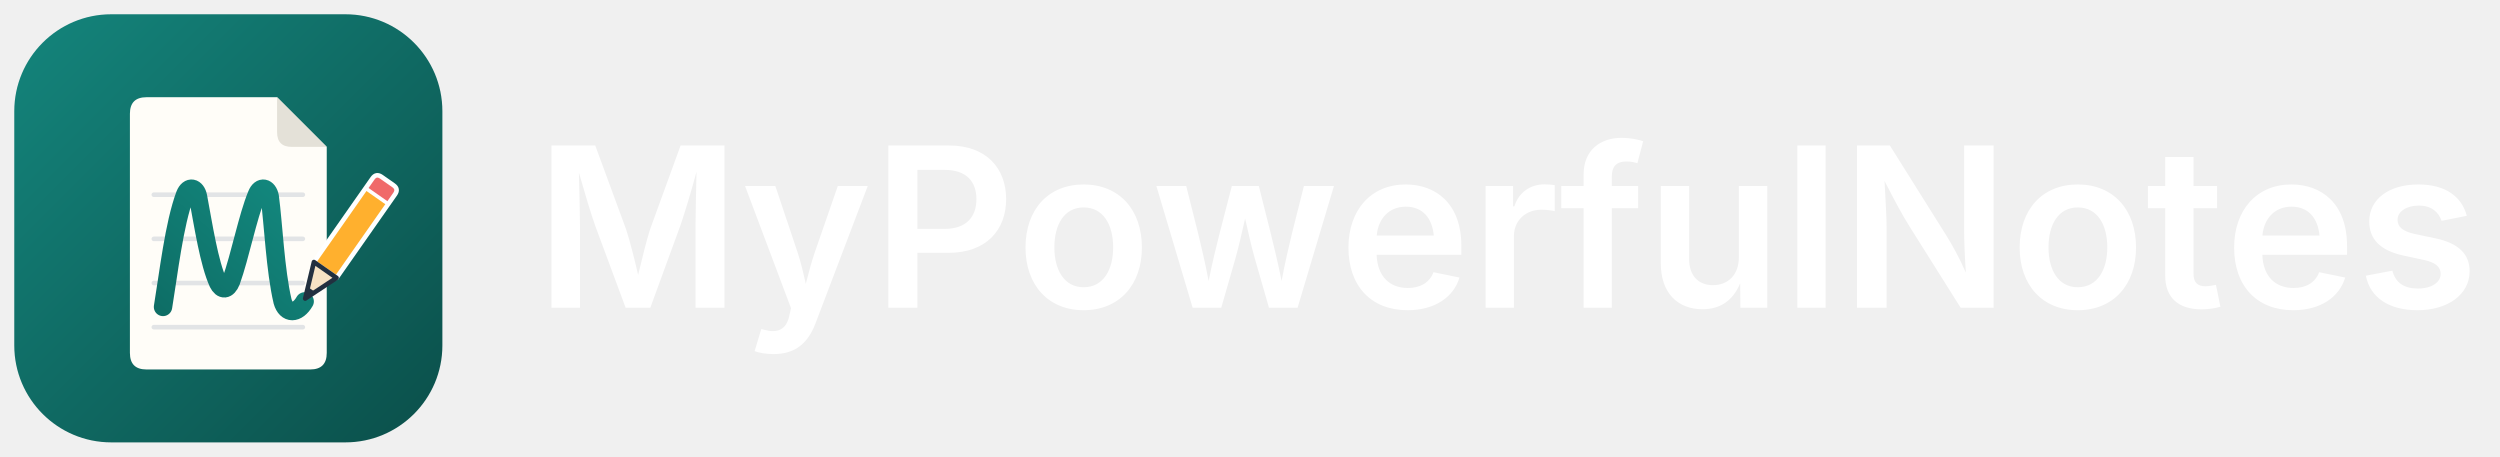
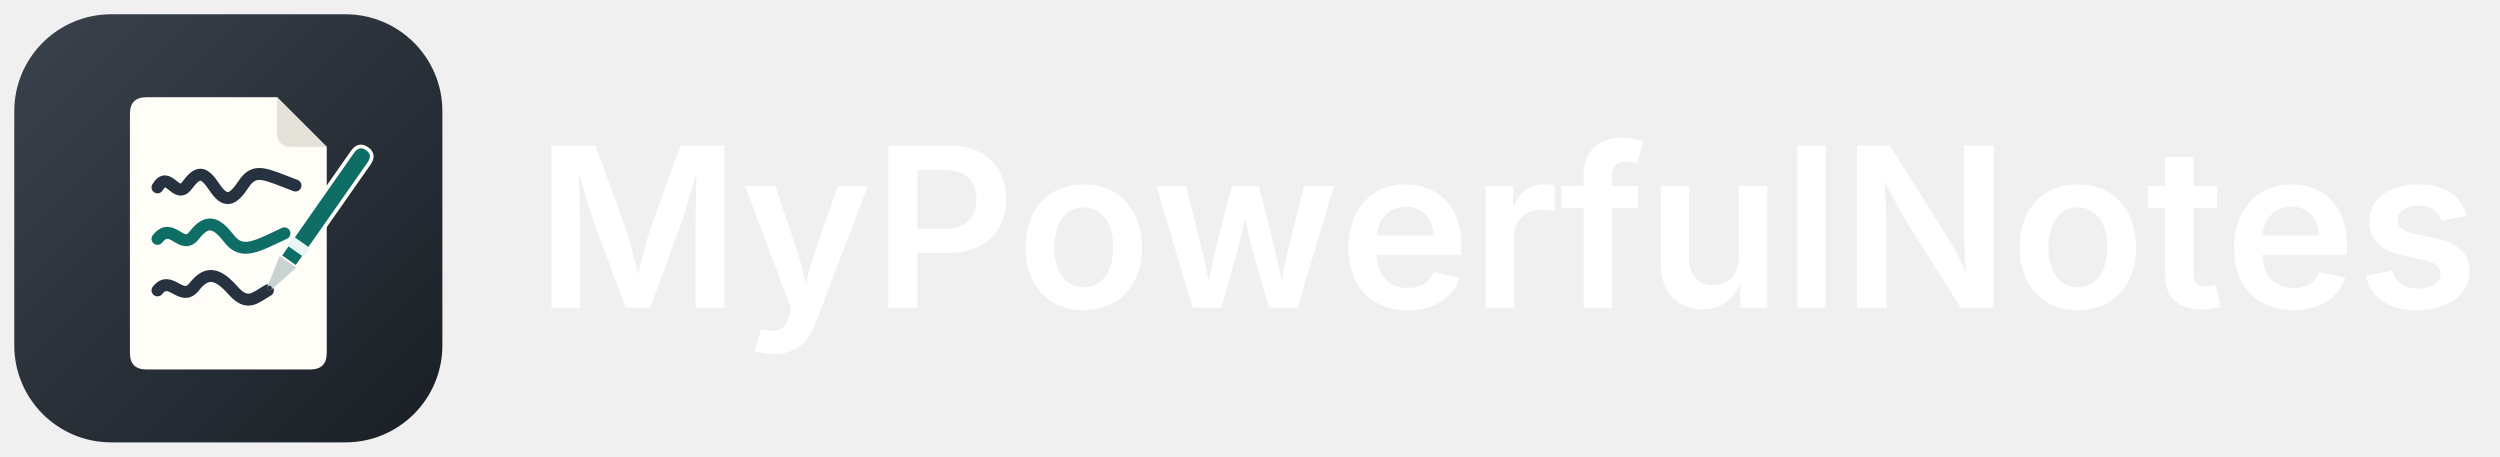
<svg xmlns="http://www.w3.org/2000/svg" viewBox="0 0 2803 512" width="2803" height="512">
  <g transform="translate(16 16) scale(0.9375)">
    <defs>
      <linearGradient id="wtile" x1="0" y1="0" x2="1" y2="1">
-         <stop offset="0" stop-color="#14857C" />
-         <stop offset="1" stop-color="#0B4F4A" />
-       </linearGradient>
-       <linearGradient id="wink" x1="0" y1="1" x2="1" y2="0">
-         <stop offset="0" stop-color="#0E6E66" />
-         <stop offset="1" stop-color="#13897F" />
+         <stop offset="0" stop-color="#3A424C" />
+         <stop offset="1" stop-color="#1A1F25" />
      </linearGradient>
    </defs>
    <rect width="512" height="512" rx="116" fill="url(#wtile)" />
    <g transform="translate(256 262) scale(1.1) translate(-257 -256)">
      <path d="M150 108 H310 L364 162 V386 Q364 404 346 404 H168 Q150 404 150 386 V126 Q150 108 168 108 Z" fill="#FFFDF8" />
      <path d="M310 108 V146 Q310 162 326 162 H364 Z" fill="#E4E1D8" />
-       <g stroke="#E2E4E6" stroke-width="5" stroke-linecap="round">
-         <line x1="176" y1="214" x2="338" y2="214" />
-         <line x1="176" y1="262" x2="338" y2="262" />
-         <line x1="176" y1="310" x2="338" y2="310" />
-         <line x1="176" y1="358" x2="338" y2="358" />
+       <g fill="none" stroke-width="13" stroke-linecap="round" stroke-linejoin="round">
+         <path d="M180 206 C192 186 200 220 212 204 S230 188 242 206 S262 220 274 202 S298 192 330 204" stroke="#26323F" />
+         <path d="M180 262 C196 242 206 276 220 258 S244 244 258 262 S288 270 318 256" stroke="#0E6E66" />
+         <path d="M180 318 C194 300 206 332 220 314 S246 300 262 318 S286 326 300 318" stroke="#26323F" />
      </g>
-       <path d="M186 336 C192 300 198 246 210 214 C214 204 222 206 224 216 C230 248 236 288 246 310 C250 318 256 318 260 308 C270 280 278 238 288 214 C292 204 300 206 302 216 C306 246 308 296 316 330 C320 344 332 344 340 330" fill="none" stroke="url(#wink)" stroke-width="20" stroke-linecap="round" stroke-linejoin="round" />
-       <g transform="translate(344 322) rotate(35)">
-         <path d="M-8 -150 H8 Q15 -150 15 -143 V-32 H-15 V-143 Q-15 -150 -8 -150 Z" fill="#FFB02E" />
-         <path d="M-8 -150 H8 Q15 -150 15 -143 V-130 H-15 V-143 Q-15 -150 -8 -150 Z" fill="#F06A6A" />
-         <path d="M-15 -130 H15" stroke="#FFFFFF" stroke-width="4" />
-         <path d="M-8 -150 H8 Q15 -150 15 -143 V-32 H-15 V-143 Q-15 -150 -8 -150 Z" fill="none" stroke="#FFFFFF" stroke-width="5" stroke-linejoin="round" />
-         <path d="M-15 -32 L15 -32 L0 6 Z" fill="#F6E3C4" stroke="#22303F" stroke-width="5" stroke-linejoin="round" />
-         <path d="M-5.3 -6 L5.3 -6 L0 6 Z" fill="#22303F" />
+       <g transform="translate(300 318) rotate(35)">
+         <path d="M-11 -176 Q-11 -188 0 -188 Q11 -188 11 -176 V-38 H-11 Z" fill="#0E6E66" stroke="#FFFDF8" stroke-width="4" stroke-linejoin="round" />
+         <path d="M-11 -64 H11 V-52 H-11 Z" fill="#E9F5F3" />
+         <path d="M-11 -38 H11 L2.5 -2 Q0 1 -2.5 -2 Z" fill="#C9D3D2" />
+         <circle cx="0" cy="-3" r="2.6" fill="#26323F" />
      </g>
    </g>
  </g>
  <path fill="#FFFFFF" d="M618.311 345.0H650.293V253.203C650.293 239.409 649.561 214.263 649.072 193.633C655.786 217.07 663.11 241.362 667.383 253.203L701.44 345.0H729.15L762.72 253.203C766.992 240.996 774.683 215.972 780.908 192.656C780.542 214.263 779.81 239.653 779.81 253.203V345.0H812.28V163.115H763.086L728.906 256.987C725.366 267.852 719.751 290.312 715.479 308.257C711.328 290.068 705.591 267.729 701.929 256.987L667.383 163.115H618.311Z M846.094 393.706C850.366 395.415 858.301 397.002 867.334 397.002C891.992 397.002 906.03 384.429 914.331 362.578L972.925 208.525H939.355L913.599 282.744C909.57 294.463 906.519 306.304 903.467 318.267C900.781 306.304 898.096 294.585 894.189 282.744L869.287 208.525H835.352L886.865 345.488L884.912 354.155C881.616 369.78 871.606 373.687 857.324 369.902L853.54 368.926Z" />
  <path fill="#FFFFFF" d="M995.996 345.0H1028.589V283.477H1063.501C1105.493 283.477 1128.076 258.208 1128.076 223.296C1128.076 188.628 1105.859 163.115 1063.989 163.115H995.996ZM1028.589 256.621V190.459H1058.984C1083.887 190.459 1094.751 203.887 1094.751 223.296C1094.751 242.705 1083.887 256.621 1059.229 256.621Z M1214.99 347.808C1254.785 347.808 1280.298 319.487 1280.298 277.495C1280.298 235.015 1254.785 206.816 1214.99 206.816C1175.195 206.816 1149.805 235.015 1149.805 277.495C1149.805 319.487 1175.195 347.808 1214.99 347.808ZM1214.99 322.051C1192.896 322.051 1182.153 302.275 1182.153 277.373C1182.153 252.227 1192.896 232.573 1214.99 232.573C1237.207 232.573 1248.071 252.227 1248.071 277.373C1248.071 302.275 1237.207 322.051 1214.99 322.051Z M1337.183 345.0H1369.287L1385.278 289.336C1388.94 276.519 1392.48 260.283 1396.021 245.024C1399.561 260.283 1402.979 276.396 1406.763 289.336L1422.754 345.0H1454.858L1495.63 208.525H1461.938L1448.511 261.992C1444.849 277.251 1440.698 294.585 1436.914 314.971C1432.886 294.463 1428.491 277.129 1424.829 261.992L1411.401 208.525H1381.128L1367.334 261.992C1363.428 277.373 1359.155 294.707 1355.127 314.971C1351.221 294.219 1346.948 276.885 1343.408 261.992L1329.98 208.525H1296.533Z M1578.149 347.808C1608.545 347.808 1629.785 333.281 1636.377 311.187L1607.202 305.205C1602.93 316.802 1592.432 322.905 1578.516 322.905C1558.13 322.905 1544.336 309.966 1543.481 285.674H1638.452V275.664C1638.452 227.812 1609.399 206.816 1576.074 206.816C1537.012 206.816 1511.865 235.625 1511.865 277.617C1511.865 320.342 1537.012 347.808 1578.149 347.808ZM1543.604 264.067C1545.068 245.879 1556.787 231.719 1576.196 231.719C1595.117 231.719 1605.737 244.536 1607.568 264.067Z M1665.674 345.0H1697.412V264.678C1697.412 247.344 1710.474 235.137 1728.174 235.137C1733.789 235.137 1740.503 235.991 1743.188 236.724V207.549C1740.137 207.061 1735.132 206.694 1731.592 206.694C1715.967 206.694 1702.783 215.605 1697.9 231.353H1696.436V208.525H1665.674Z M1836.694 208.525H1807.153V197.905C1807.153 187.163 1811.792 181.06 1823.755 181.06C1829.004 181.06 1833.154 182.158 1835.84 183.013L1842.31 158.354C1838.159 156.89 1829.126 154.57 1817.896 154.57C1794.458 154.57 1775.537 168.242 1775.537 195.464V208.525H1750.513V233.428H1775.537V345.0H1807.153V233.428H1836.694Z M1908.838 346.709C1928.613 346.709 1942.896 337.188 1951.074 317.656L1951.318 345.0H1981.47V208.525H1949.609V288.481C1949.609 308.257 1937.402 319.731 1920.557 319.731C1903.955 319.731 1893.823 308.745 1893.823 290.435V208.525H1862.085V295.317C1862.085 328.154 1880.762 346.709 1908.838 346.709Z M2046.899 163.115H2015.161V345.0H2046.899Z" />
  <path fill="#FFFFFF" d="M2082.056 345.0H2115.259V254.668C2115.259 244.536 2114.16 225.371 2112.939 202.91C2125.146 226.592 2131.982 239.531 2141.504 254.79L2198.267 345.0H2235.254V163.115H2202.173V258.574C2202.173 269.683 2202.905 288.115 2204.126 305.693C2196.191 287.505 2188.257 273.711 2181.787 263.335L2118.921 163.115H2082.056Z M2329.614 347.808C2369.409 347.808 2394.922 319.487 2394.922 277.495C2394.922 235.015 2369.409 206.816 2329.614 206.816C2289.819 206.816 2264.429 235.015 2264.429 277.495C2264.429 319.487 2289.819 347.808 2329.614 347.808ZM2329.614 322.051C2307.52 322.051 2296.777 302.275 2296.777 277.373C2296.777 252.227 2307.52 232.573 2329.614 232.573C2351.831 232.573 2362.695 252.227 2362.695 277.373C2362.695 302.275 2351.831 322.051 2329.614 322.051Z M2485.742 208.525H2459.375V176.055H2427.637V208.525H2408.228V233.428H2427.637V309.233C2427.637 333.403 2442.163 346.831 2468.286 346.831C2475.0 346.831 2482.568 345.977 2489.526 343.901L2484.521 319.365C2481.47 320.098 2475.854 320.952 2472.925 320.952C2463.281 320.952 2459.375 316.436 2459.375 306.548V233.428H2485.742Z M2571.191 347.808C2601.587 347.808 2622.827 333.281 2629.419 311.187L2600.244 305.205C2595.972 316.802 2585.474 322.905 2571.558 322.905C2551.172 322.905 2537.378 309.966 2536.523 285.674H2631.494V275.664C2631.494 227.812 2602.441 206.816 2569.116 206.816C2530.054 206.816 2504.907 235.625 2504.907 277.617C2504.907 320.342 2530.054 347.808 2571.191 347.808ZM2536.646 264.067C2538.11 245.879 2549.829 231.719 2569.238 231.719C2588.159 231.719 2598.779 244.536 2600.61 264.067Z M2710.352 347.808C2744.775 347.808 2768.945 329.985 2768.945 304.106C2768.945 284.941 2756.616 272.734 2730.737 267.241L2707.544 262.358C2693.628 259.307 2688.135 254.302 2688.135 246.367C2688.135 237.09 2698.389 230.498 2711.816 230.498C2726.465 230.498 2734.277 238.066 2737.451 247.588L2765.771 241.973C2760.278 220.854 2742.334 206.816 2711.45 206.816C2678.735 206.816 2656.396 223.052 2656.396 248.32C2656.396 268.34 2668.97 280.913 2694.727 286.528L2718.042 291.533C2730.493 294.219 2736.475 299.224 2736.475 307.158C2736.475 316.436 2726.587 323.516 2710.962 323.516C2695.459 323.516 2685.938 317.046 2682.275 303.496L2652.612 309.111C2657.373 333.892 2678.979 347.808 2710.352 347.808Z" />
</svg>
